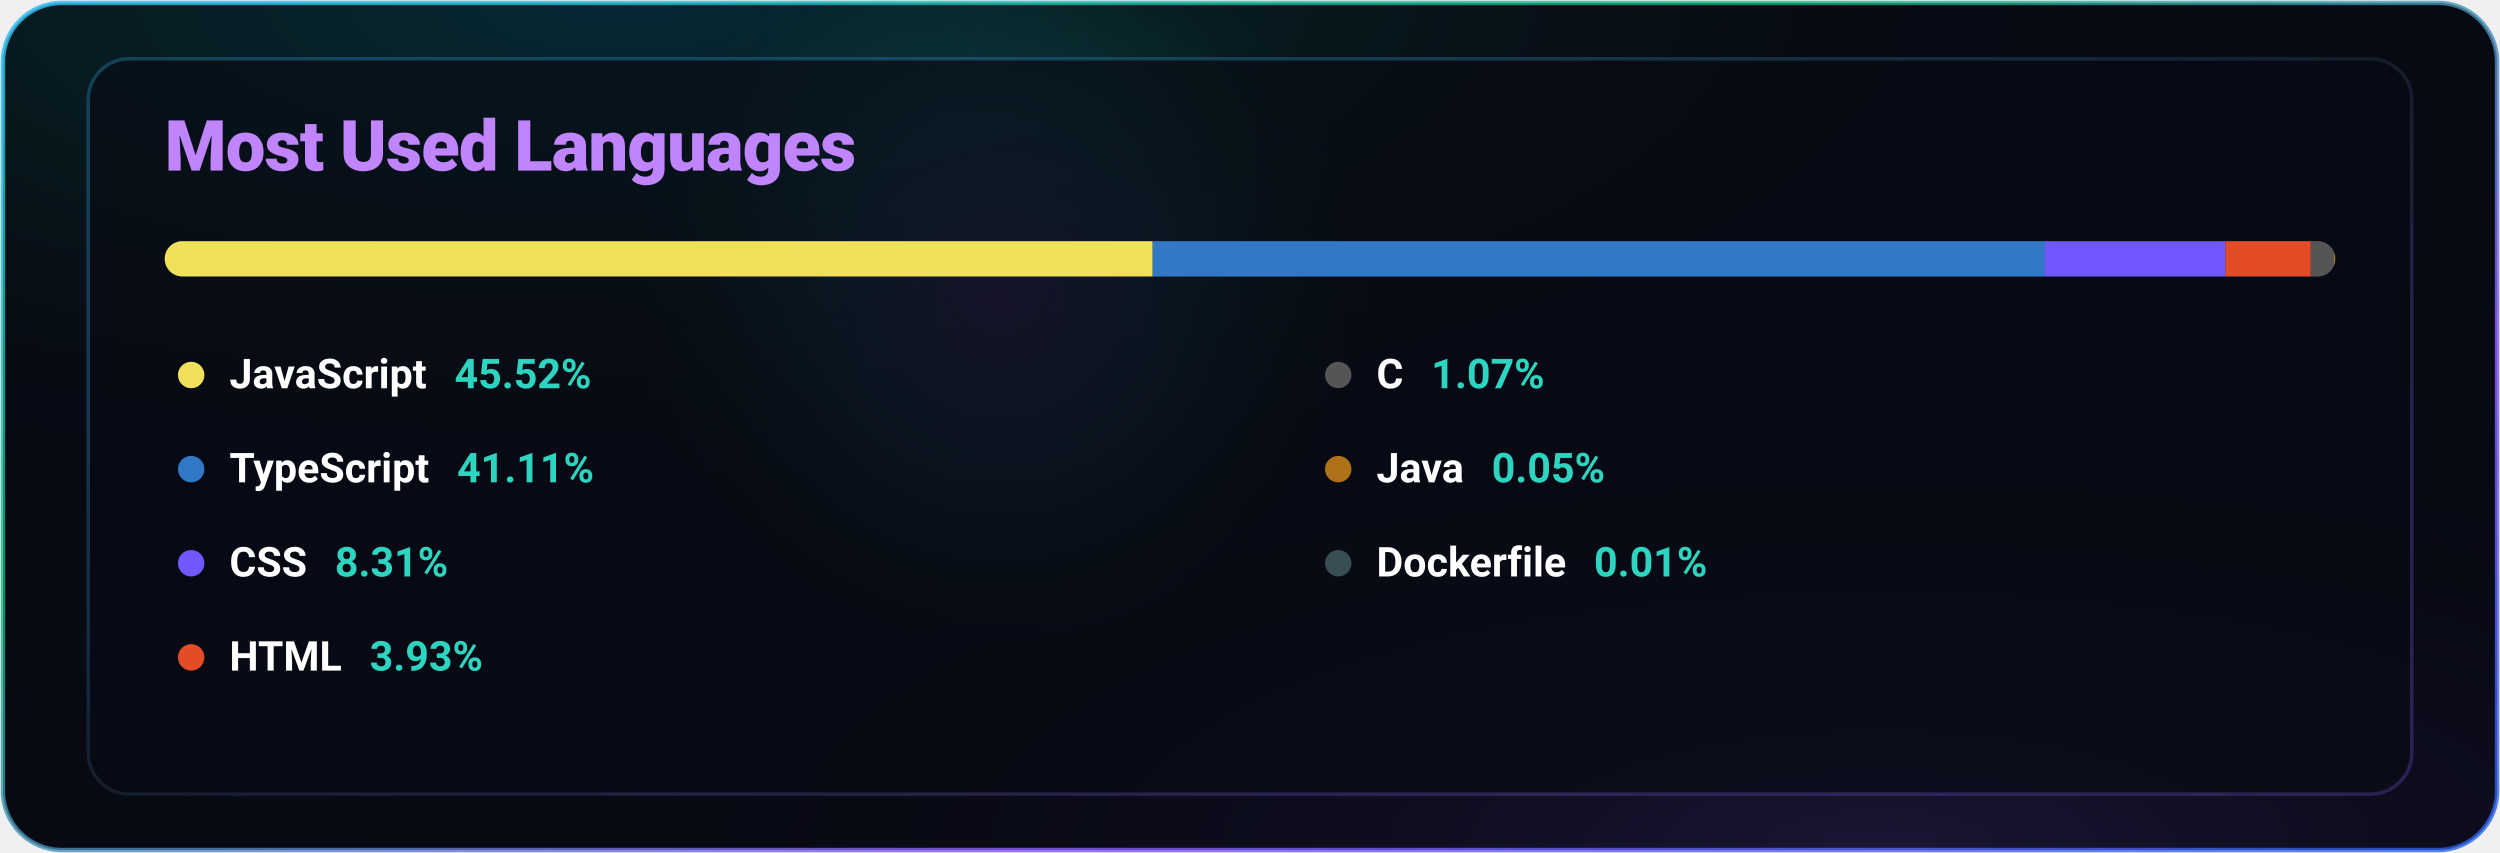
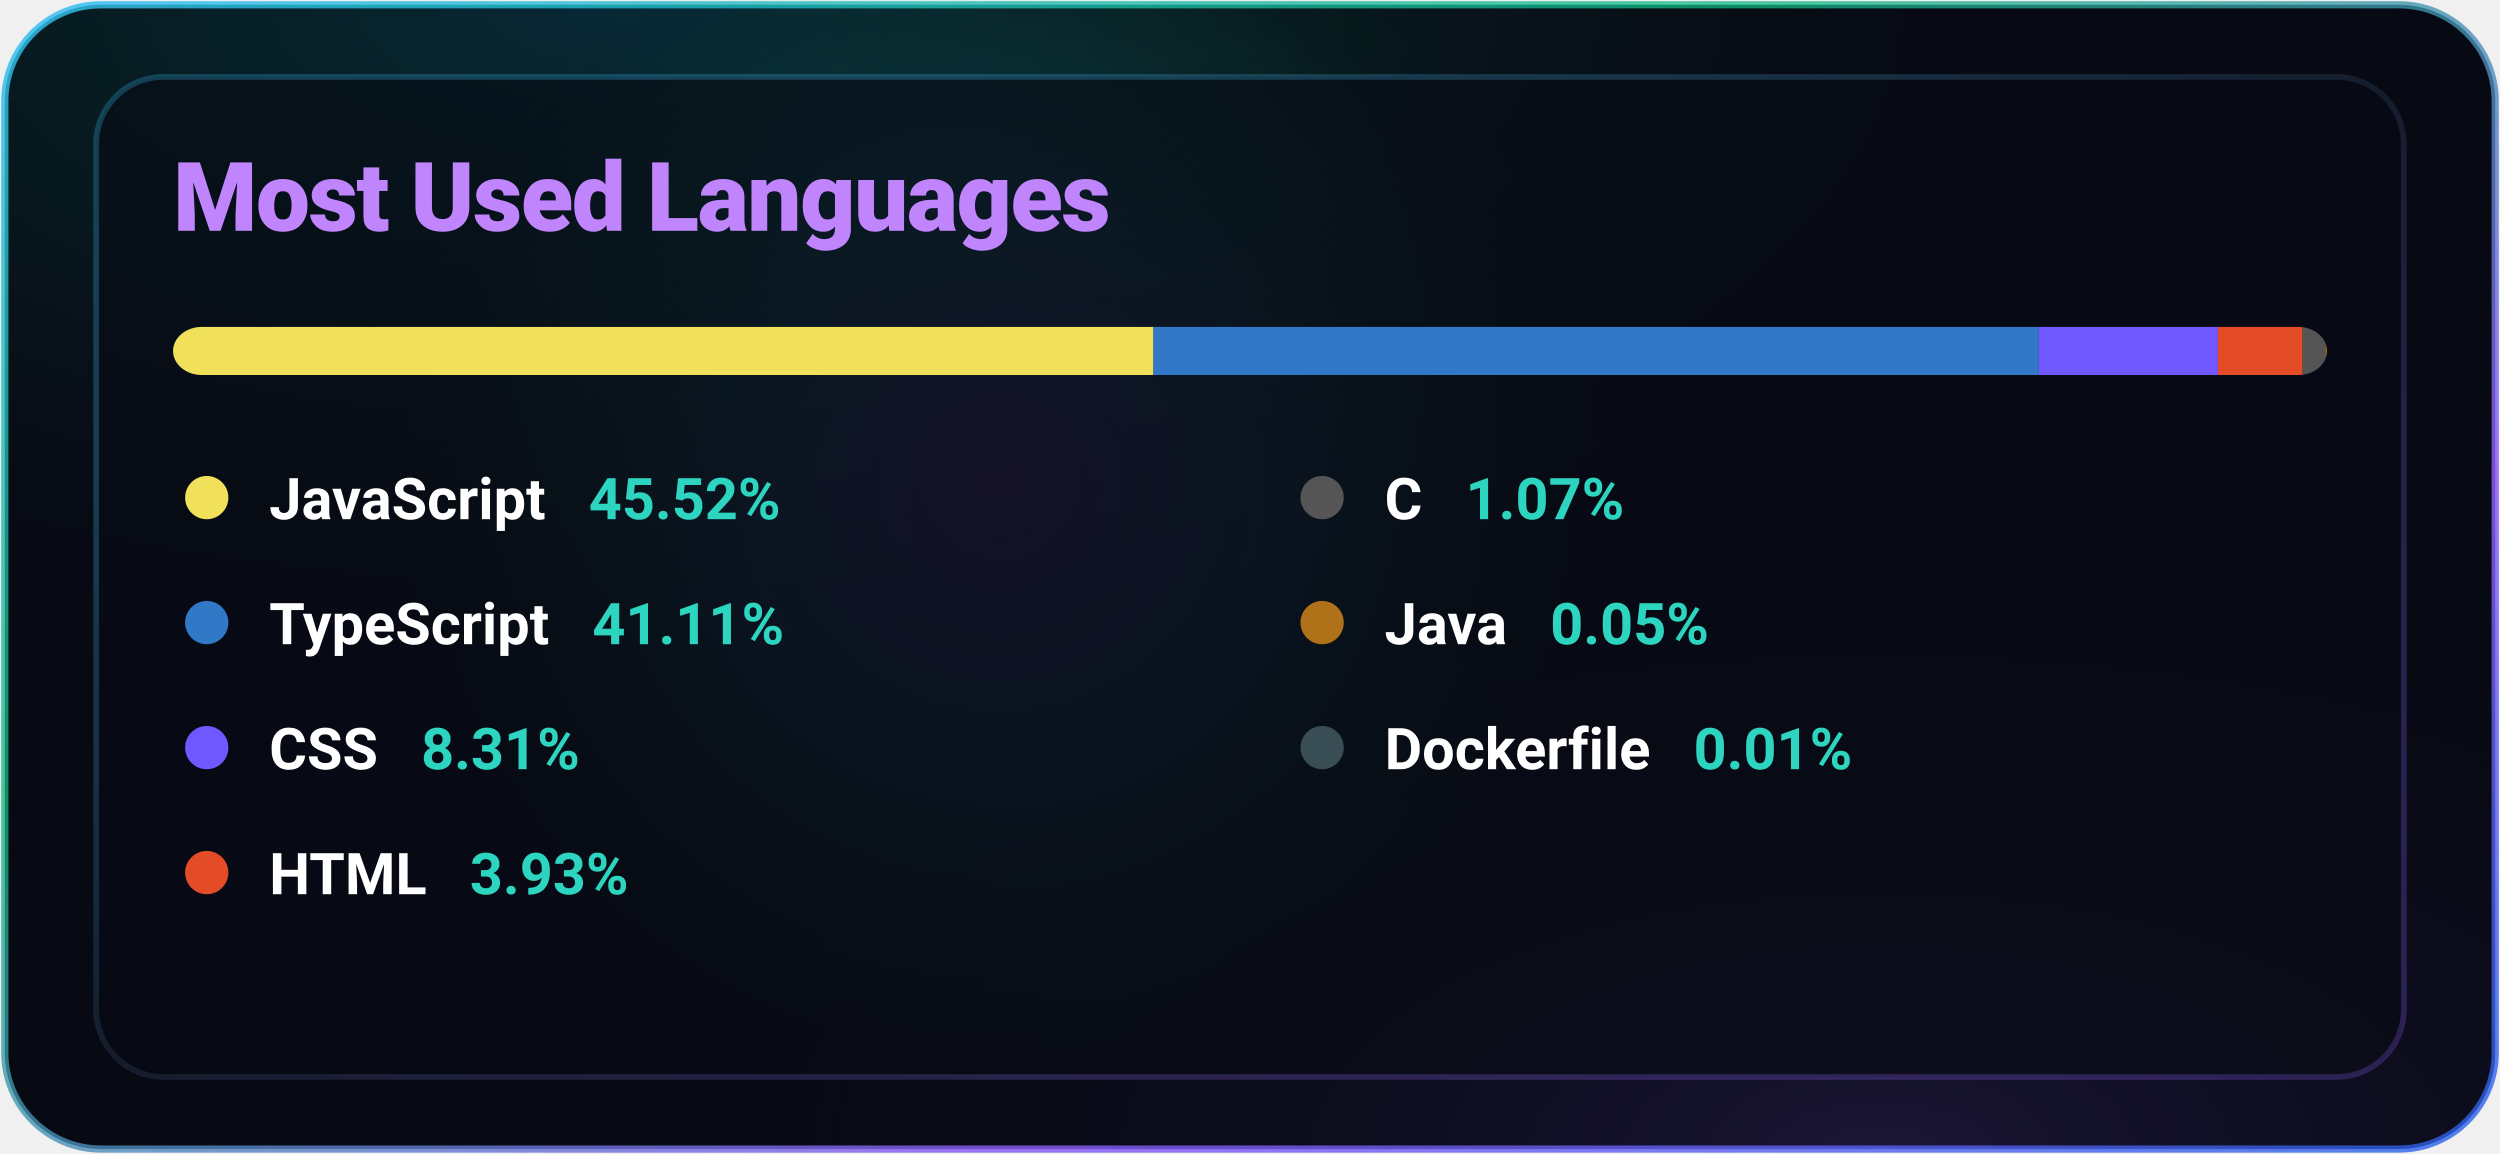
- <svg xmlns="http://www.w3.org/2000/svg" width="850" height="290" viewBox="0 0 850 290" role="img">
+ <svg xmlns="http://www.w3.org/2000/svg" width="520" height="240" viewBox="0 0 520 240" role="img">
  <defs>
    <linearGradient id="langBorder" x1="0%" y1="0%" x2="100%" y2="100%">
      <stop offset="0%" stop-color="#38bdf8" stop-opacity="0.85" />
      <stop offset="35%" stop-color="#10b981" stop-opacity="0.75" />
      <stop offset="70%" stop-color="#8b5cf6" stop-opacity="0.85" />
      <stop offset="100%" stop-color="#2563eb" stop-opacity="0.8" />
    </linearGradient>
    <radialGradient id="langTopGlow" cx="25%" cy="0%" r="60%">
      <stop offset="0%" stop-color="#06b6d4" stop-opacity="0.18" />
      <stop offset="50%" stop-color="#10b981" stop-opacity="0.08" />
      <stop offset="100%" stop-color="#070913" stop-opacity="0" />
    </radialGradient>
    <radialGradient id="langBottomGlow" cx="75%" cy="100%" r="50%">
      <stop offset="0%" stop-color="#8b5cf6" stop-opacity="0.15" />
      <stop offset="100%" stop-color="#070913" stop-opacity="0" />
    </radialGradient>
    <radialGradient id="langOrb" cx="50%" cy="50%" r="50%">
      <stop offset="0%" stop-color="#a855f7" stop-opacity="0.25" />
      <stop offset="45%" stop-color="#38bdf8" stop-opacity="0.14" />
      <stop offset="80%" stop-color="#10b981" stop-opacity="0.04" />
      <stop offset="100%" stop-color="#070913" stop-opacity="0" />
    </radialGradient>
    <linearGradient id="langInnerBorder" x1="0%" y1="0%" x2="100%" y2="100%">
      <stop offset="0%" stop-color="#38bdf8" stop-opacity="0.25" />
      <stop offset="50%" stop-color="#1e293b" stop-opacity="0.6" />
      <stop offset="100%" stop-color="#8b5cf6" stop-opacity="0.25" />
    </linearGradient>
    <clipPath id="segmentedBarClip">
-       <rect x="56" y="82" width="738" height="12" rx="6" />
+       <rect x="36" y="68" width="448" height="10" rx="6" />
    </clipPath>
  </defs>
-   <rect x="1" y="1" width="848" height="288" rx="20" fill="#070913" stroke="url(#langBorder)" stroke-width="1.5" />
-   <rect x="1" y="1" width="848" height="288" rx="20" fill="url(#langTopGlow)" pointer-events="none" />
-   <rect x="1" y="1" width="848" height="288" rx="20" fill="url(#langBottomGlow)" pointer-events="none" />
-   <circle cx="340" cy="100" r="130" fill="url(#langOrb)" pointer-events="none">
-     <animate attributeName="cx" values="255;595;340;255" dur="14s" repeatCount="indefinite" />
+   <rect x="1" y="1" width="518" height="238" rx="20" fill="#070913" stroke="url(#langBorder)" stroke-width="1.5" />
+   <rect x="1" y="1" width="518" height="238" rx="20" fill="url(#langTopGlow)" pointer-events="none" />
+   <rect x="1" y="1" width="518" height="238" rx="20" fill="url(#langBottomGlow)" pointer-events="none" />
+   <circle cx="208" cy="100" r="130" fill="url(#langOrb)" pointer-events="none">
+     <animate attributeName="cx" values="156;364;208;156" dur="14s" repeatCount="indefinite" />
    <animate attributeName="cy" values="90;150;110;90" dur="14s" repeatCount="indefinite" />
  </circle>
-   <rect x="30" y="20" width="790" height="250" rx="14" fill="rgba(8, 12, 20, 0.65)" stroke="url(#langInnerBorder)" stroke-width="1.2" />
-   <text x="56" y="58" font-family="-apple-system, BlinkMacSystemFont, 'Segoe UI', Roboto, sans-serif" font-size="24" font-weight="800" fill="#c084fc" letter-spacing="-0.3">Most Used Languages</text>
+   <rect x="20" y="16" width="480" height="208" rx="14" fill="rgba(8, 12, 20, 0.65)" stroke="url(#langInnerBorder)" stroke-width="1.2" />
+   <text x="36" y="48" font-family="-apple-system, BlinkMacSystemFont, 'Segoe UI', Roboto, sans-serif" font-size="20" font-weight="800" fill="#c084fc" letter-spacing="-0.3">Most Used Languages</text>
  <g clip-path="url(#segmentedBarClip)">
-     <rect x="56" y="82" width="738" height="12" fill="#1e293b" />
-     <rect x="56" y="82" width="335.916" height="12" fill="#f1e05a" />
-     <rect x="391.916" y="82" width="303.377" height="12" fill="#3178c6" />
-     <rect x="695.293" y="82" width="61.358" height="12" fill="#7057ff" />
-     <rect x="756.651" y="82" width="29.009" height="12" fill="#e34c26" />
-     <rect x="785.66" y="82" width="7.865" height="12" fill="#555555" />
-     <rect x="793.526" y="82" width="3" height="12" fill="#b07219" />
-     <rect x="796.526" y="82" width="3" height="12" fill="#384d54" />
+     <rect x="36" y="68" width="448" height="10" fill="#1e293b" />
+     <rect x="36" y="68" width="203.916" height="10" fill="#f1e05a" />
+     <rect x="239.916" y="68" width="184.164" height="10" fill="#3178c6" />
+     <rect x="424.08" y="68" width="37.247" height="10" fill="#7057ff" />
+     <rect x="461.327" y="68" width="17.61" height="10" fill="#e34c26" />
+     <rect x="478.937" y="68" width="4.775" height="10" fill="#555555" />
+     <rect x="483.712" y="68" width="3" height="10" fill="#b07219" />
+     <rect x="486.712" y="68" width="3" height="10" fill="#384d54" />
  </g>
-   <g class="lang-item" transform="translate(60, 132)">
+   <g class="lang-item" transform="translate(38, 108)">
    <circle cx="5" cy="-4.5" r="4.5" fill="#f1e05a" />
-     <text x="18" y="0" font-family="-apple-system, BlinkMacSystemFont, 'Segoe UI', Roboto, sans-serif" font-size="14">
+     <text x="18" y="0" font-family="-apple-system, BlinkMacSystemFont, 'Segoe UI', Roboto, sans-serif" font-size="12">
      <tspan font-weight="600" fill="#ffffff">JavaScript</tspan>
      <tspan dx="6" font-weight="600" fill="#2dd4bf">45.52%</tspan>
    </text>
  </g>
-   <g class="lang-item" transform="translate(60, 164)">
+   <g class="lang-item" transform="translate(38, 134)">
    <circle cx="5" cy="-4.5" r="4.5" fill="#3178c6" />
-     <text x="18" y="0" font-family="-apple-system, BlinkMacSystemFont, 'Segoe UI', Roboto, sans-serif" font-size="14">
+     <text x="18" y="0" font-family="-apple-system, BlinkMacSystemFont, 'Segoe UI', Roboto, sans-serif" font-size="12">
      <tspan font-weight="600" fill="#ffffff">TypeScript</tspan>
      <tspan dx="6" font-weight="600" fill="#2dd4bf">41.11%</tspan>
    </text>
  </g>
-   <g class="lang-item" transform="translate(60, 196)">
+   <g class="lang-item" transform="translate(38, 160)">
    <circle cx="5" cy="-4.5" r="4.5" fill="#7057ff" />
-     <text x="18" y="0" font-family="-apple-system, BlinkMacSystemFont, 'Segoe UI', Roboto, sans-serif" font-size="14">
+     <text x="18" y="0" font-family="-apple-system, BlinkMacSystemFont, 'Segoe UI', Roboto, sans-serif" font-size="12">
      <tspan font-weight="600" fill="#ffffff">CSS</tspan>
      <tspan dx="6" font-weight="600" fill="#2dd4bf">8.31%</tspan>
    </text>
  </g>
-   <g class="lang-item" transform="translate(60, 228)">
+   <g class="lang-item" transform="translate(38, 186)">
    <circle cx="5" cy="-4.5" r="4.5" fill="#e34c26" />
-     <text x="18" y="0" font-family="-apple-system, BlinkMacSystemFont, 'Segoe UI', Roboto, sans-serif" font-size="14">
+     <text x="18" y="0" font-family="-apple-system, BlinkMacSystemFont, 'Segoe UI', Roboto, sans-serif" font-size="12">
      <tspan font-weight="600" fill="#ffffff">HTML</tspan>
      <tspan dx="6" font-weight="600" fill="#2dd4bf">3.93%</tspan>
    </text>
  </g>
-   <g class="lang-item" transform="translate(450, 132)">
+   <g class="lang-item" transform="translate(270, 108)">
    <circle cx="5" cy="-4.5" r="4.5" fill="#555555" />
-     <text x="18" y="0" font-family="-apple-system, BlinkMacSystemFont, 'Segoe UI', Roboto, sans-serif" font-size="14">
+     <text x="18" y="0" font-family="-apple-system, BlinkMacSystemFont, 'Segoe UI', Roboto, sans-serif" font-size="12">
      <tspan font-weight="600" fill="#ffffff">C</tspan>
      <tspan dx="6" font-weight="600" fill="#2dd4bf">1.07%</tspan>
    </text>
  </g>
-   <g class="lang-item" transform="translate(450, 164)">
+   <g class="lang-item" transform="translate(270, 134)">
    <circle cx="5" cy="-4.5" r="4.5" fill="#b07219" />
-     <text x="18" y="0" font-family="-apple-system, BlinkMacSystemFont, 'Segoe UI', Roboto, sans-serif" font-size="14">
+     <text x="18" y="0" font-family="-apple-system, BlinkMacSystemFont, 'Segoe UI', Roboto, sans-serif" font-size="12">
      <tspan font-weight="600" fill="#ffffff">Java</tspan>
      <tspan dx="6" font-weight="600" fill="#2dd4bf">0.05%</tspan>
    </text>
  </g>
-   <g class="lang-item" transform="translate(450, 196)">
+   <g class="lang-item" transform="translate(270, 160)">
    <circle cx="5" cy="-4.5" r="4.5" fill="#384d54" />
-     <text x="18" y="0" font-family="-apple-system, BlinkMacSystemFont, 'Segoe UI', Roboto, sans-serif" font-size="14">
+     <text x="18" y="0" font-family="-apple-system, BlinkMacSystemFont, 'Segoe UI', Roboto, sans-serif" font-size="12">
      <tspan font-weight="600" fill="#ffffff">Dockerfile</tspan>
      <tspan dx="6" font-weight="600" fill="#2dd4bf">0.01%</tspan>
    </text>
  </g>
</svg>
